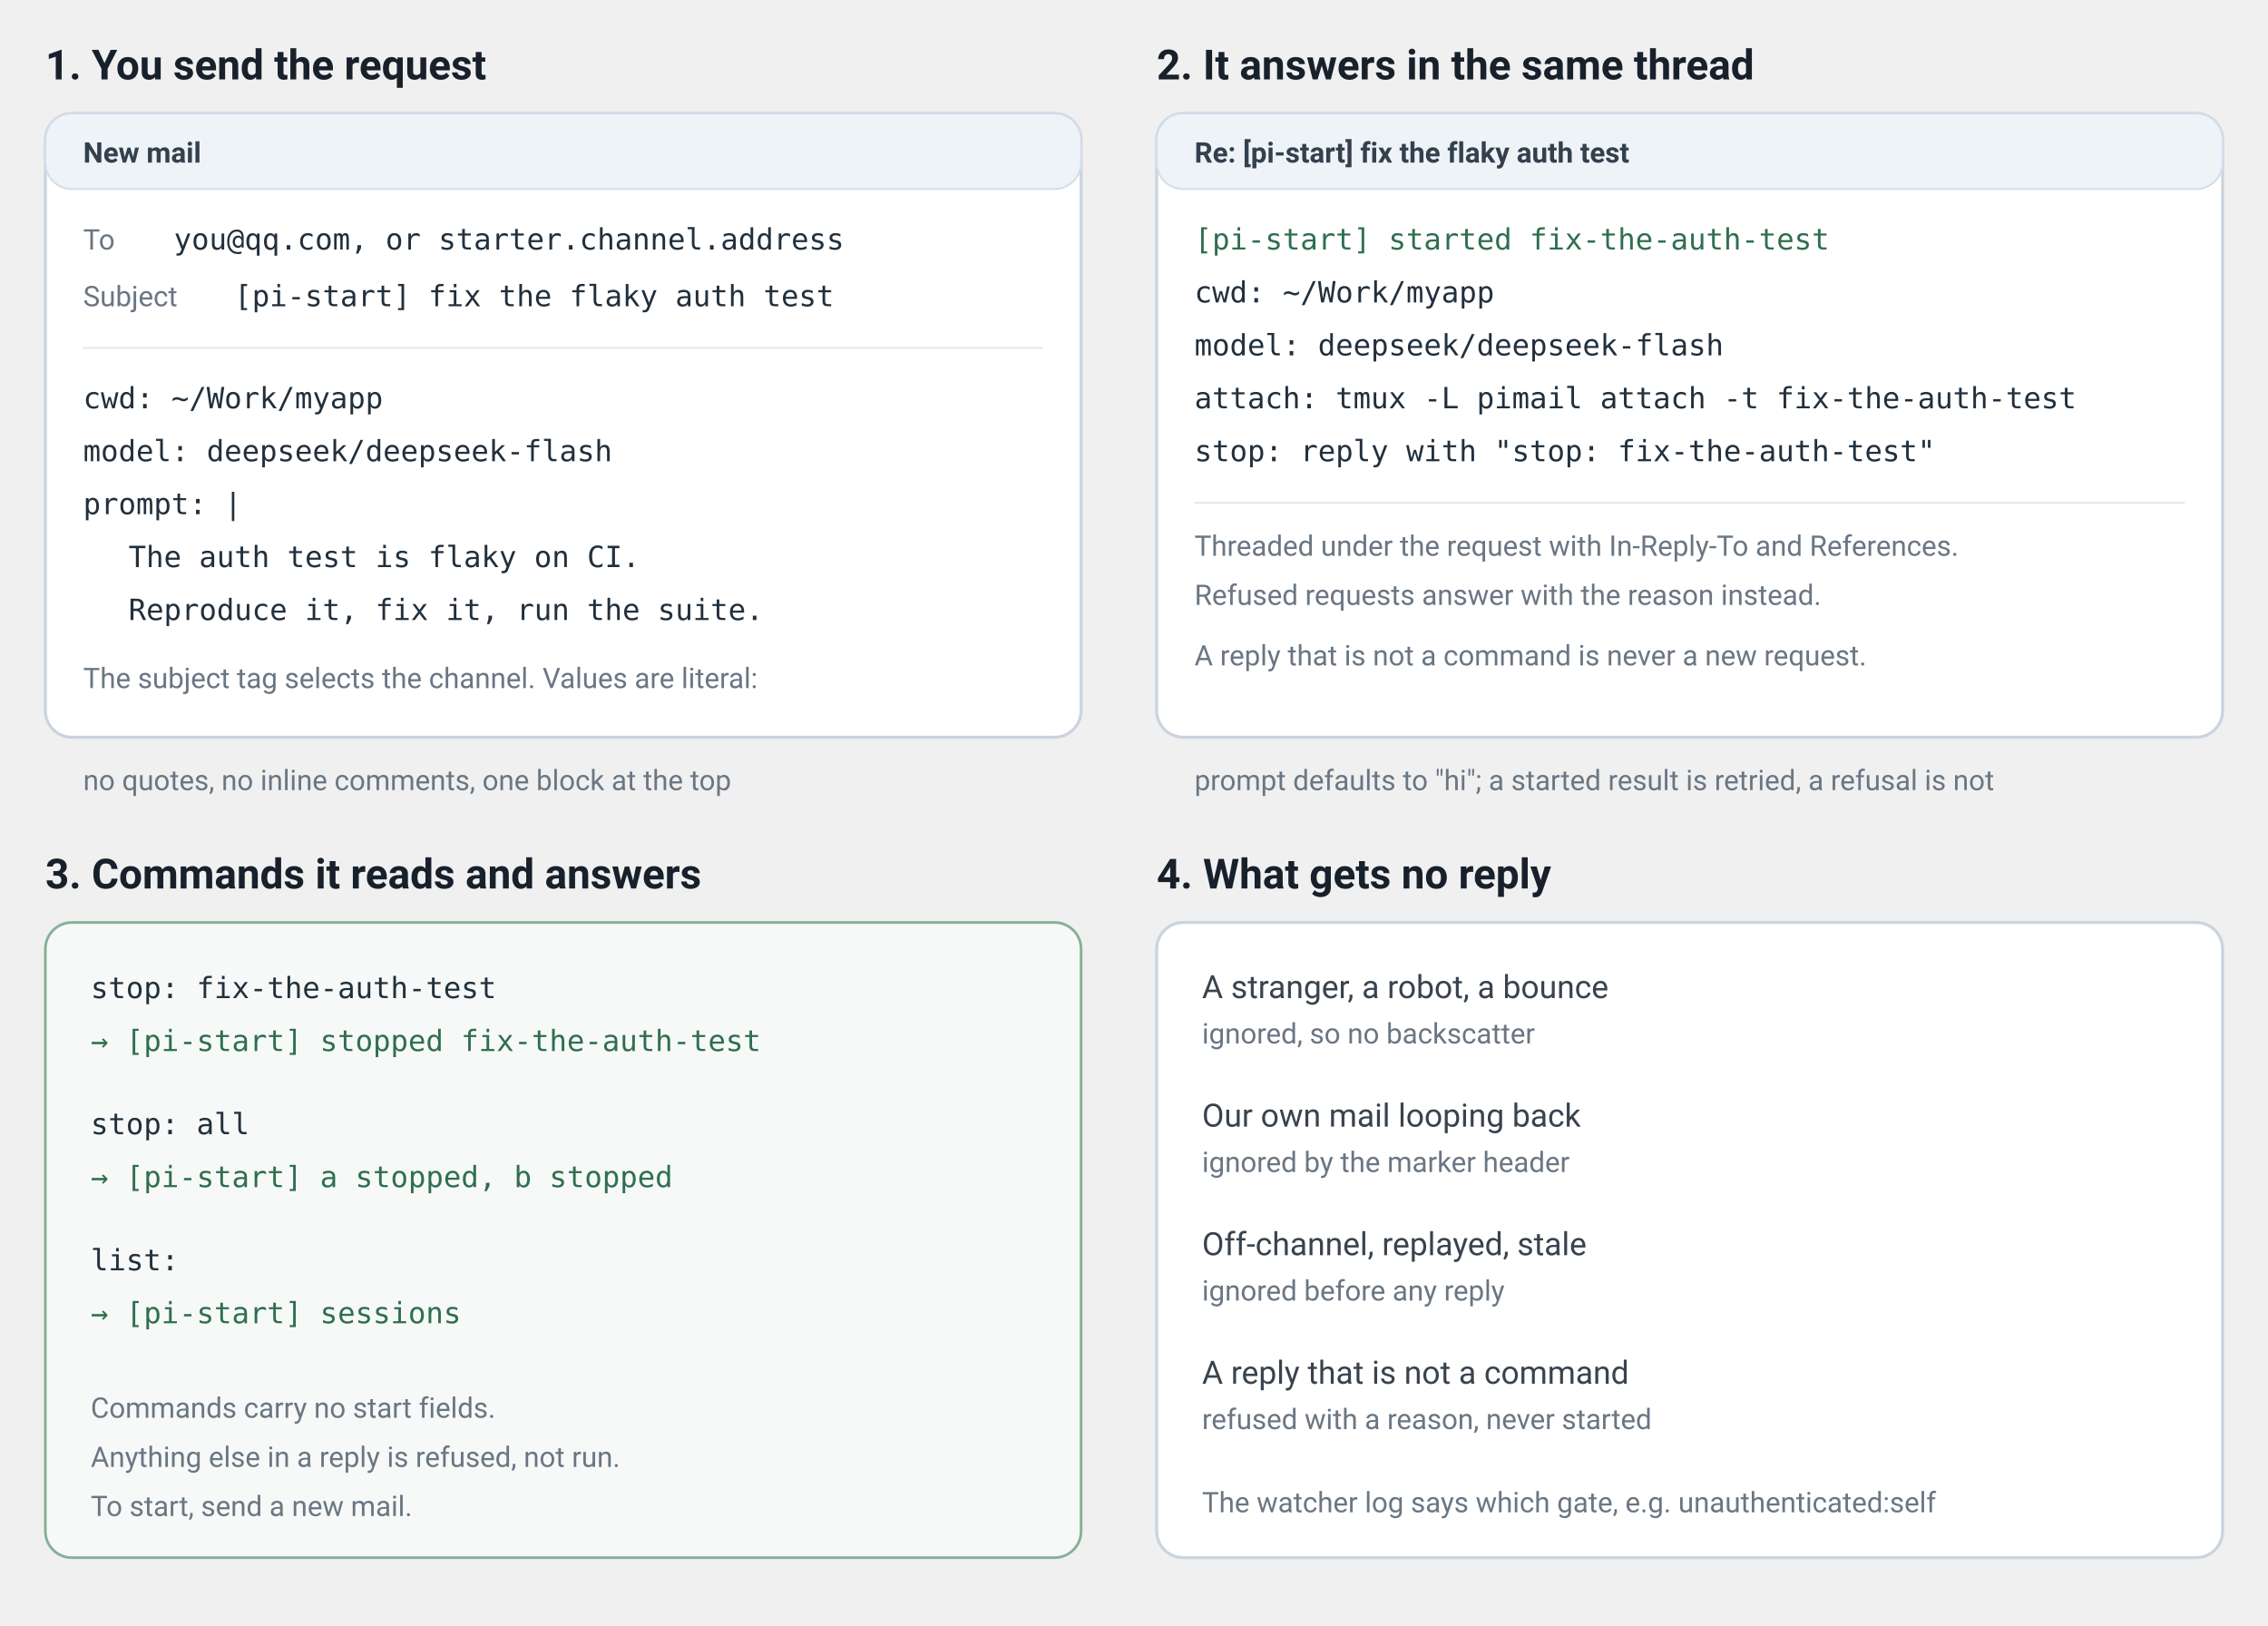
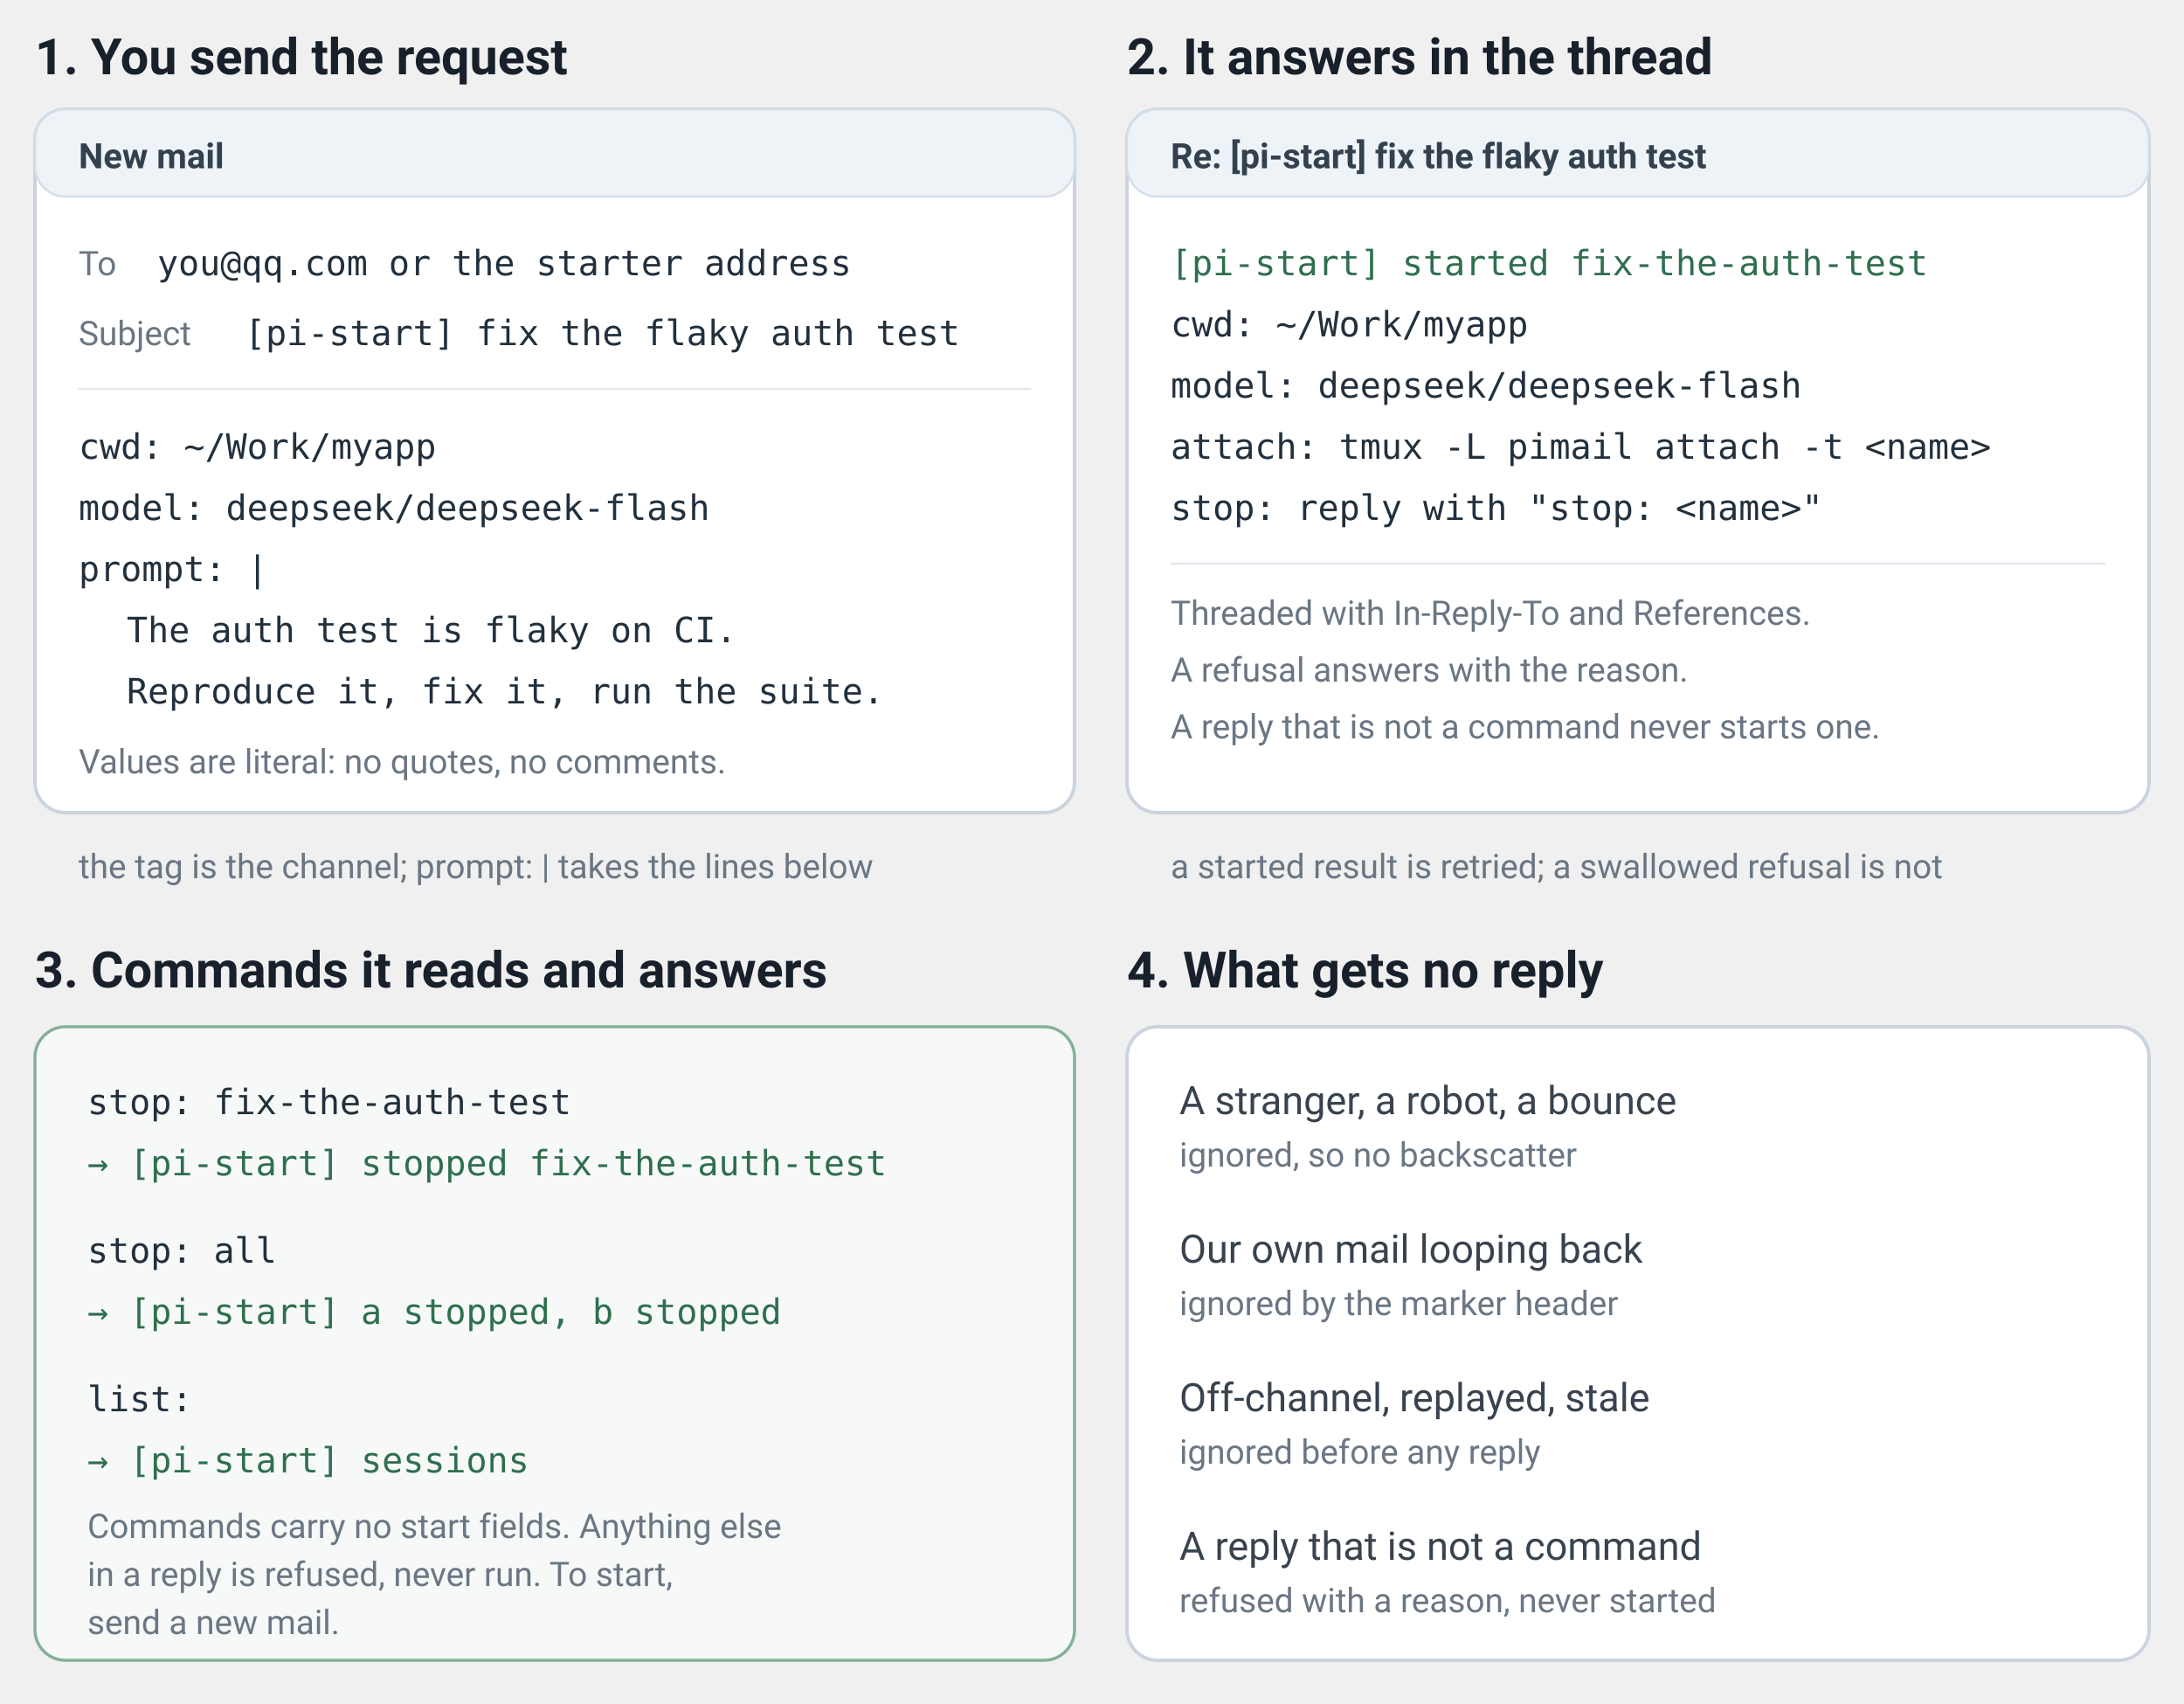
- <svg xmlns="http://www.w3.org/2000/svg" viewBox="0 0 1200 860" width="1200" height="860" role="img" aria-labelledby="t d">
+ <svg xmlns="http://www.w3.org/2000/svg" viewBox="0 0 1000 780" width="1000" height="780" role="img" aria-labelledby="t d">
  <defs>
    <style>
-     .h{font:600 22px -apple-system,BlinkMacSystemFont,"Segoe UI",Roboto,Helvetica,Arial,sans-serif;fill:#18212b}
-     .b{font:17px -apple-system,BlinkMacSystemFont,"Segoe UI",Roboto,Helvetica,Arial,sans-serif;fill:#39434f}
-     .mono{font:15.5px ui-monospace,SFMono-Regular,Menlo,Consolas,monospace;fill:#22303d}
-     .mono-g{font:15.5px ui-monospace,SFMono-Regular,Menlo,Consolas,monospace;fill:#2f6f4f}
-     .s{font:15px -apple-system,BlinkMacSystemFont,"Segoe UI",Roboto,Helvetica,Arial,sans-serif;fill:#6a7683}
-     .lbl{font:600 15px -apple-system,BlinkMacSystemFont,"Segoe UI",Roboto,Helvetica,Arial,sans-serif;fill:#33404d}
+     .h{font:600 23px -apple-system,BlinkMacSystemFont,"Segoe UI",Roboto,Helvetica,Arial,sans-serif;fill:#18212b}
+     .b{font:18px -apple-system,BlinkMacSystemFont,"Segoe UI",Roboto,Helvetica,Arial,sans-serif;fill:#39434f}
+     .mono{font:16px ui-monospace,SFMono-Regular,Menlo,Consolas,monospace;fill:#22303d}
+     .mono-g{font:16px ui-monospace,SFMono-Regular,Menlo,Consolas,monospace;fill:#2f6f4f}
+     .s{font:15.5px -apple-system,BlinkMacSystemFont,"Segoe UI",Roboto,Helvetica,Arial,sans-serif;fill:#6a7683}
+     .lbl{font:600 16px -apple-system,BlinkMacSystemFont,"Segoe UI",Roboto,Helvetica,Arial,sans-serif;fill:#33404d}
    .card{fill:#fff;stroke:#cbd4de;stroke-width:1.6}
    .head{fill:#eef3f8;stroke:#d3dee9;stroke-width:1}
    .tint{fill:#f6f9f7;stroke:#84b097;stroke-width:1.4}
  </style>
  </defs>
-   <text class="h" x="24" y="42">1. You send the request</text>
-   <rect class="card" x="24" y="60" width="548" height="330" rx="14" />
-   <rect class="head" x="24" y="60" width="548" height="40" rx="14" />
-   <text class="lbl" x="44" y="86">New mail</text>
-   <text class="s" x="44" y="132">To</text>
-   <text class="mono" x="92" y="132">you@qq.com, or starter.channel.address</text>
-   <text class="s" x="44" y="162">Subject</text>
-   <text class="mono" x="124" y="162">[pi-start] fix the flaky auth test</text>
-   <line x1="44" y1="184" x2="552" y2="184" stroke="#e2e8ee" />
-   <text class="mono" x="44" y="216">cwd:    ~/Work/myapp</text>
-   <text class="mono" x="44" y="244">model:  deepseek/deepseek-flash</text>
-   <text class="mono" x="44" y="272">prompt: |</text>
-   <text class="mono" x="68" y="300">The auth test is flaky on CI.</text>
-   <text class="mono" x="68" y="328">Reproduce it, fix it, run the suite.</text>
-   <text class="s" x="44" y="364">The subject tag selects the channel. Values are literal:</text>
-   <text class="h" x="612" y="42">2. It answers in the same thread</text>
-   <rect class="card" x="612" y="60" width="564" height="330" rx="14" />
-   <rect class="head" x="612" y="60" width="564" height="40" rx="14" />
-   <text class="lbl" x="632" y="86">Re: [pi-start] fix the flaky auth test</text>
-   <text class="mono-g" x="632" y="132">[pi-start] started fix-the-auth-test</text>
-   <text class="mono" x="632" y="160">cwd:    ~/Work/myapp</text>
-   <text class="mono" x="632" y="188">model:  deepseek/deepseek-flash</text>
-   <text class="mono" x="632" y="216">attach: tmux -L pimail attach -t fix-the-auth-test</text>
-   <text class="mono" x="632" y="244">stop:   reply with "stop: fix-the-auth-test"</text>
-   <line x1="632" y1="266" x2="1156" y2="266" stroke="#e2e8ee" />
-   <text class="s" x="632" y="294">Threaded under the request with In-Reply-To and References.</text>
-   <text class="s" x="632" y="320">Refused requests answer with the reason instead.</text>
-   <text class="s" x="632" y="352">A reply that is not a command is never a new request.</text>
-   <text class="s" x="44" y="418">no quotes, no inline comments, one block at the top</text>
-   <text class="s" x="632" y="418">prompt defaults to "hi"; a started result is retried, a refusal is not</text>
-   <text class="h" x="24" y="470">3. Commands it reads and answers</text>
-   <rect class="tint" x="24" y="488" width="548" height="336" rx="14" />
-   <text class="mono" x="48" y="528">stop: fix-the-auth-test</text>
-   <text class="mono-g" x="48" y="556">→ [pi-start] stopped fix-the-auth-test</text>
-   <text class="mono" x="48" y="600">stop: all</text>
-   <text class="mono-g" x="48" y="628">→ [pi-start] a stopped, b stopped</text>
-   <text class="mono" x="48" y="672">list:</text>
-   <text class="mono-g" x="48" y="700">→ [pi-start] sessions</text>
-   <text class="s" x="48" y="750">Commands carry no start fields.</text>
-   <text class="s" x="48" y="776">Anything else in a reply is refused, not run.</text>
-   <text class="s" x="48" y="802">To start, send a new mail.</text>
-   <text class="h" x="612" y="470">4. What gets no reply</text>
-   <rect class="card" x="612" y="488" width="564" height="336" rx="14" />
-   <text class="b" x="636" y="528">A stranger, a robot, a bounce</text>
-   <text class="s" x="636" y="552">ignored, so no backscatter</text>
-   <text class="b" x="636" y="596">Our own mail looping back</text>
-   <text class="s" x="636" y="620">ignored by the marker header</text>
-   <text class="b" x="636" y="664">Off-channel, replayed, stale</text>
-   <text class="s" x="636" y="688">ignored before any reply</text>
-   <text class="b" x="636" y="732">A reply that is not a command</text>
-   <text class="s" x="636" y="756">refused with a reason, never started</text>
-   <text class="s" x="636" y="800">The watcher log says which gate, e.g. unauthenticated:self</text>
+   <text class="h" x="16" y="34">1. You send the request</text>
+   <rect class="card" x="16" y="50" width="476" height="322" rx="14" />
+   <rect class="head" x="16" y="50" width="476" height="40" rx="14" />
+   <text class="lbl" x="36" y="77">New mail</text>
+   <text class="s" x="36" y="126">To</text>
+   <text class="mono" x="72" y="126">you@qq.com or the starter address</text>
+   <text class="s" x="36" y="158">Subject</text>
+   <text class="mono" x="112" y="158">[pi-start] fix the flaky auth test</text>
+   <line x1="36" y1="178" x2="472" y2="178" stroke="#e2e8ee" />
+   <text class="mono" x="36" y="210">cwd:    ~/Work/myapp</text>
+   <text class="mono" x="36" y="238">model:  deepseek/deepseek-flash</text>
+   <text class="mono" x="36" y="266">prompt: |</text>
+   <text class="mono" x="58" y="294">The auth test is flaky on CI.</text>
+   <text class="mono" x="58" y="322">Reproduce it, fix it, run the suite.</text>
+   <text class="s" x="36" y="354">Values are literal: no quotes, no comments.</text>
+   <text class="h" x="516" y="34">2. It answers in the thread</text>
+   <rect class="card" x="516" y="50" width="468" height="322" rx="14" />
+   <rect class="head" x="516" y="50" width="468" height="40" rx="14" />
+   <text class="lbl" x="536" y="77">Re: [pi-start] fix the flaky auth test</text>
+   <text class="mono-g" x="536" y="126">[pi-start] started fix-the-auth-test</text>
+   <text class="mono" x="536" y="154">cwd:    ~/Work/myapp</text>
+   <text class="mono" x="536" y="182">model:  deepseek/deepseek-flash</text>
+   <text class="mono" x="536" y="210">attach: tmux -L pimail attach -t &lt;name&gt;</text>
+   <text class="mono" x="536" y="238">stop:   reply with "stop: &lt;name&gt;"</text>
+   <line x1="536" y1="258" x2="964" y2="258" stroke="#e2e8ee" />
+   <text class="s" x="536" y="286">Threaded with In-Reply-To and References.</text>
+   <text class="s" x="536" y="312">A refusal answers with the reason.</text>
+   <text class="s" x="536" y="338">A reply that is not a command never starts one.</text>
+   <text class="s" x="36" y="402">the tag is the channel; prompt: | takes the lines below</text>
+   <text class="s" x="536" y="402">a started result is retried; a swallowed refusal is not</text>
+   <text class="h" x="16" y="452">3. Commands it reads and answers</text>
+   <rect class="tint" x="16" y="470" width="476" height="290" rx="14" />
+   <text class="mono" x="40" y="510">stop: fix-the-auth-test</text>
+   <text class="mono-g" x="40" y="538">→ [pi-start] stopped fix-the-auth-test</text>
+   <text class="mono" x="40" y="578">stop: all</text>
+   <text class="mono-g" x="40" y="606">→ [pi-start] a stopped, b stopped</text>
+   <text class="mono" x="40" y="646">list:</text>
+   <text class="mono-g" x="40" y="674">→ [pi-start] sessions</text>
+   <text class="s" x="40" y="704">Commands carry no start fields. Anything else</text>
+   <text class="s" x="40" y="726">in a reply is refused, never run. To start,</text>
+   <text class="s" x="40" y="748">send a new mail.</text>
+   <text class="h" x="516" y="452">4. What gets no reply</text>
+   <rect class="card" x="516" y="470" width="468" height="290" rx="14" />
+   <text class="b" x="540" y="510">A stranger, a robot, a bounce</text>
+   <text class="s" x="540" y="534">ignored, so no backscatter</text>
+   <text class="b" x="540" y="578">Our own mail looping back</text>
+   <text class="s" x="540" y="602">ignored by the marker header</text>
+   <text class="b" x="540" y="646">Off-channel, replayed, stale</text>
+   <text class="s" x="540" y="670">ignored before any reply</text>
+   <text class="b" x="540" y="714">A reply that is not a command</text>
+   <text class="s" x="540" y="738">refused with a reason, never started</text>
</svg>
